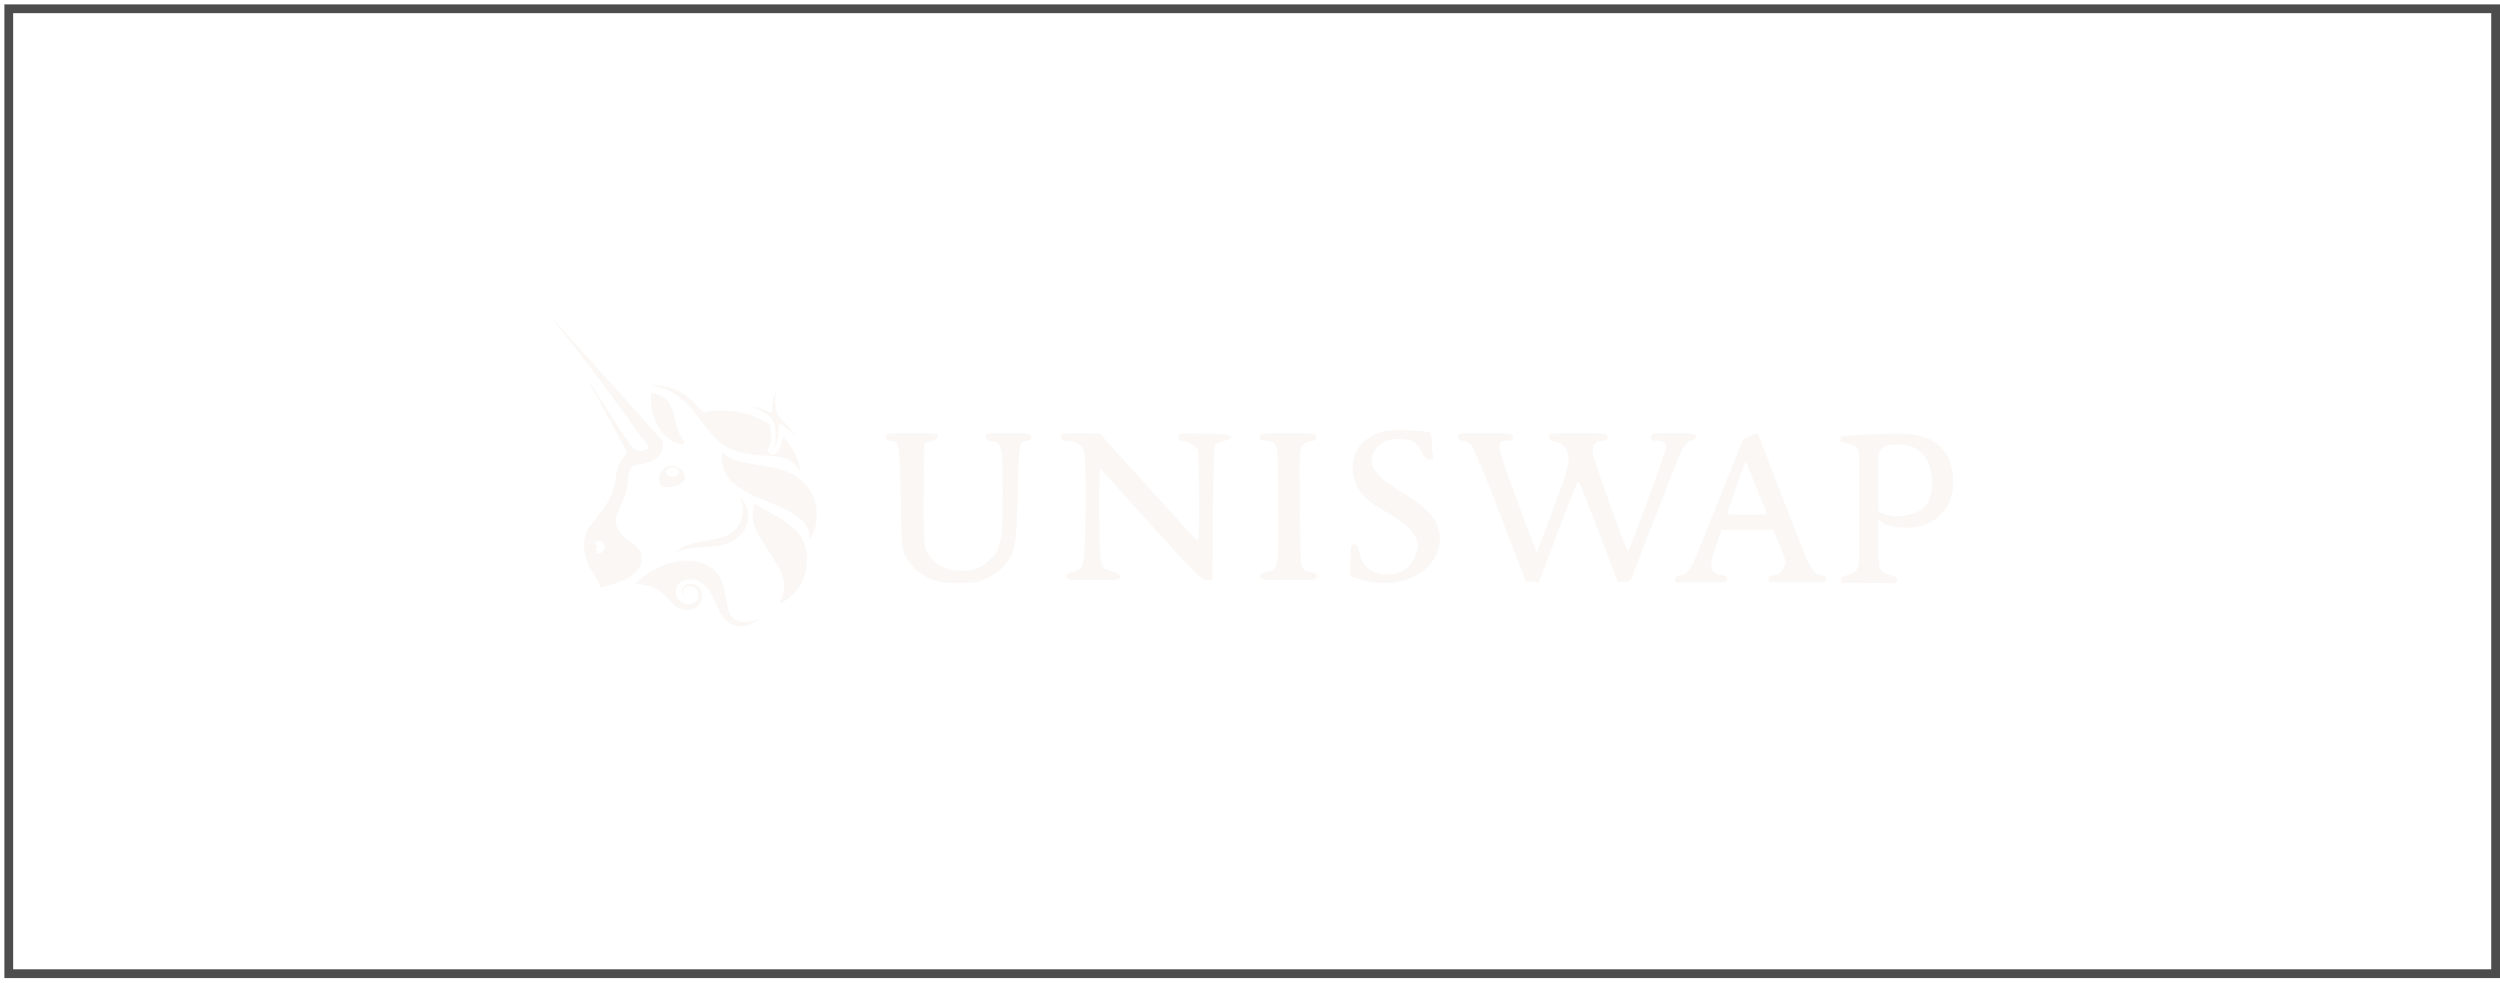
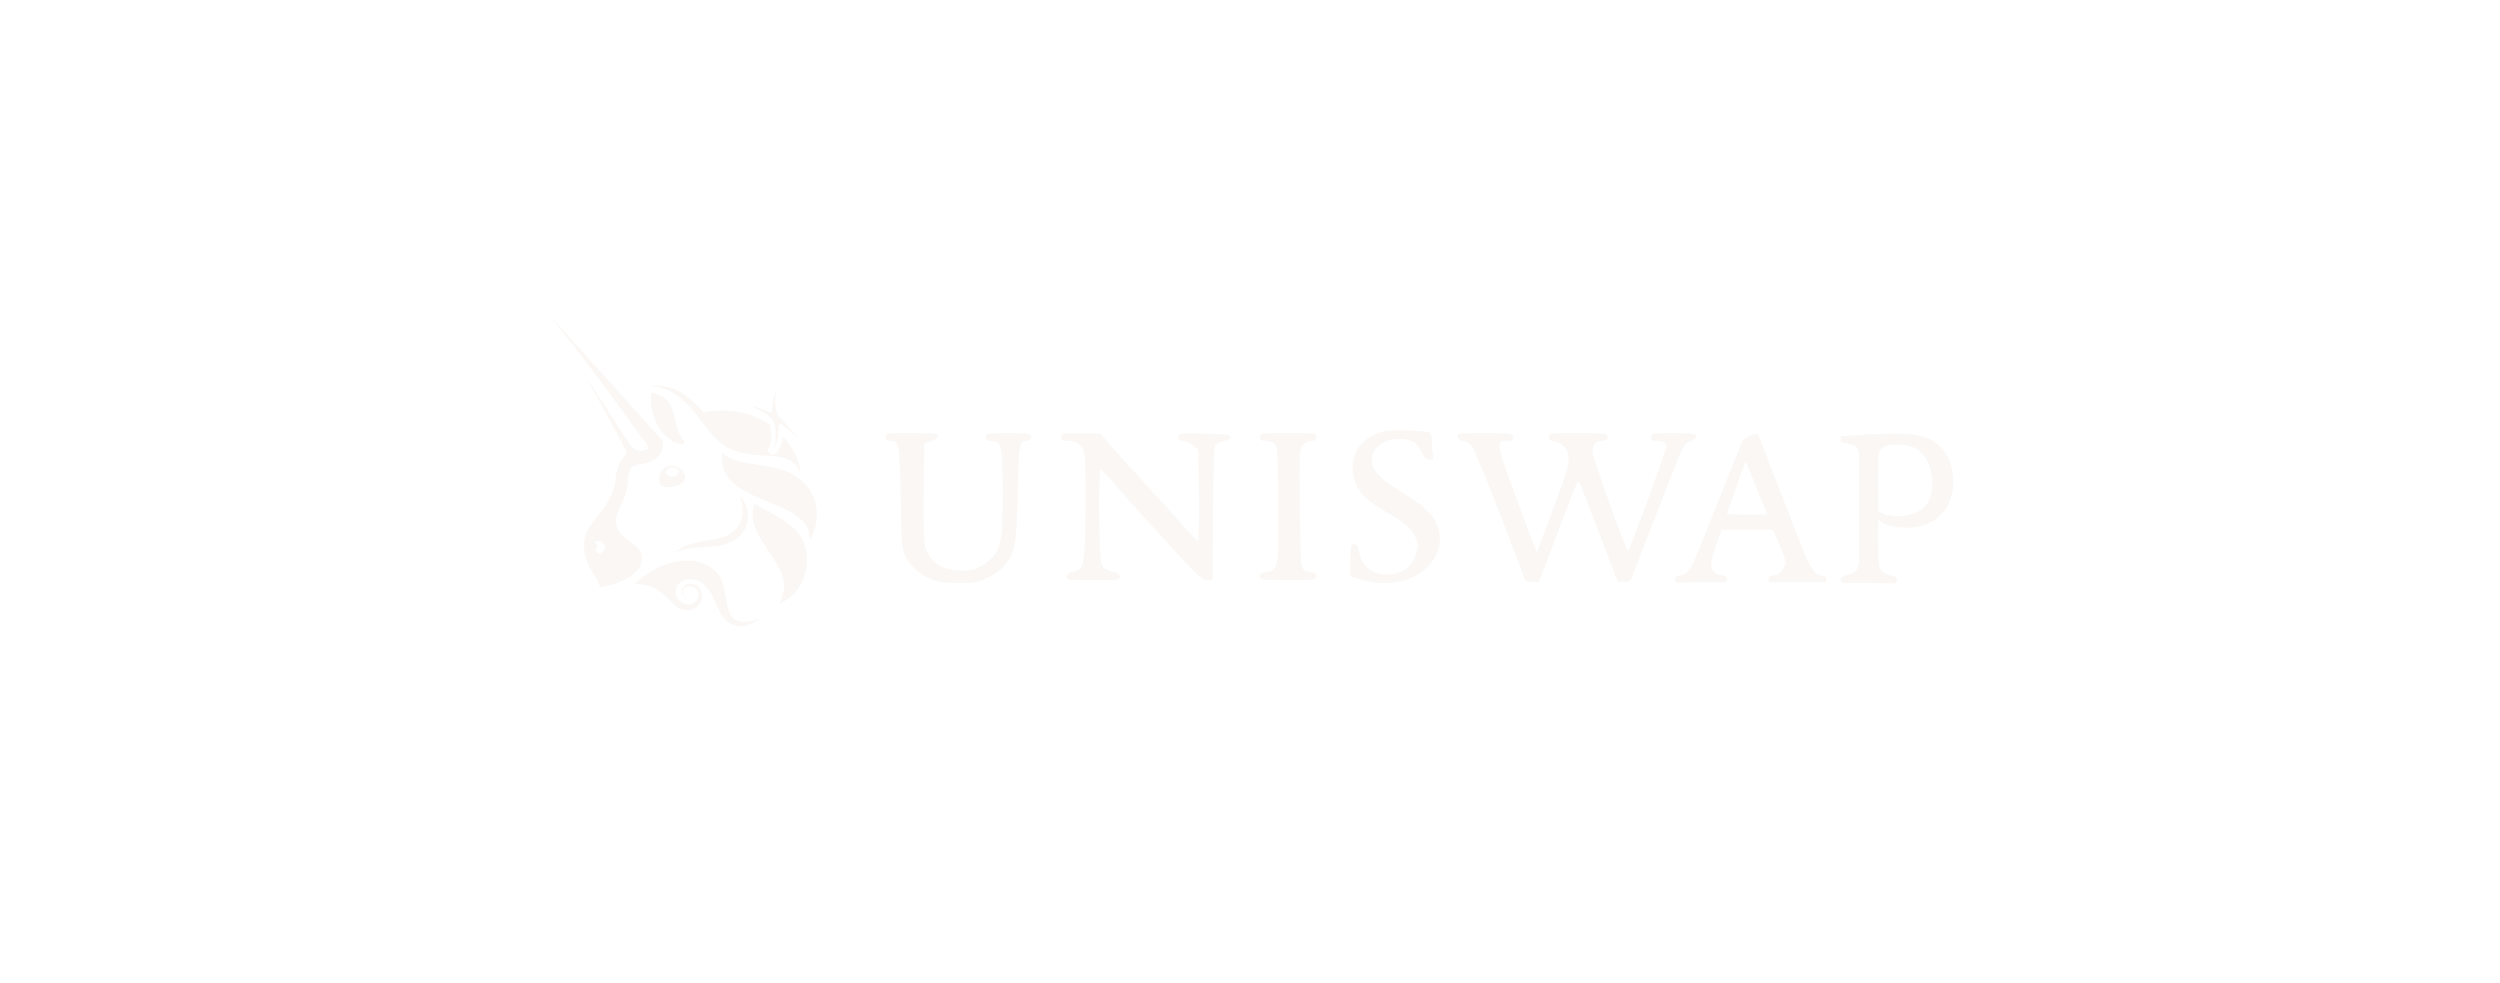
<svg xmlns="http://www.w3.org/2000/svg" fill="none" height="112" viewBox="0 0 285 112" width="285">
  <clipPath id="a">
    <path d="m62.667 36h160.167v40h-160.167z" />
  </clipPath>
  <g clip-path="url(#a)">
    <path clip-rule="evenodd" d="m63.293 36.785c3.997 4.9 8.385 11.055 9.095 12.051.038.053.065.092.082.114.378.528.691.921.928 1.219h0v0c.527.662.683.858.369 1.039-.253.145-.515.194-.776.194-.295 0-.627-.144-.87-.376-.171-.164-1.342-1.881-2.936-4.38-1.22-1.912-2.241-3.498-2.268-3.524-.064-.061-.063-.059 2.144 3.93 1.386 2.505 2.334 4.356 2.334 4.475 0 .241-.065.367-.359.699-.49.553-.71 1.174-.868 2.459-.177 1.441-.676 2.458-2.059 4.2-.809 1.02-.942 1.206-1.146 1.617-.257.517-.328.807-.357 1.461-.03.691.029 1.137.238 1.798.183.578.374.96.862 1.724.421.659.664 1.149.664 1.341 0 .152.029.153.682.004 1.562-.356 2.831-.983 3.545-1.751.442-.475.545-.738.549-1.389.002-.426-.013-.515-.127-.76-.186-.399-.524-.731-1.268-1.245-.976-.674-1.393-1.216-1.508-1.963-.094-.612.015-1.044.555-2.187.559-1.183.697-1.687.791-2.88.06-.77.144-1.074.363-1.318.229-.254.434-.341 1-.419.922-.127 1.51-.368 1.992-.818.419-.39.594-.765.621-1.331l.021-.428-.234-.276c-.848-.998-12.624-14.063-12.676-14.063-.011 0 .268.353.62.784zm5.551 25.96c.192-.343.09-.783-.231-.999-.303-.203-.773-.107-.773.158 0 .081.044.14.144.192.168.087.18.185.048.386-.134.203-.123.382.03.503.247.196.598.088.781-.24zm5.767-18.69c-.378-.059-.394-.066-.216-.094.341-.053 1.146.019 1.701.152 1.295.311 2.474 1.107 3.732 2.522l.334.376.478-.078c2.014-.327 4.063-.067 5.777.733.471.22 1.215.658 1.308.77.029.036.084.267.121.513.127.852.064 1.506-.195 1.994-.14.266-.148.35-.054.577.075.181.285.316.494.315.426-.001.884-.696 1.097-1.664l.084-.384.167.191c.917 1.049 1.637 2.48 1.76 3.498l.032.266-.154-.241c-.265-.415-.532-.698-.873-.926-.615-.411-1.266-.551-2.988-.643-1.556-.083-2.436-.217-3.309-.505-1.486-.489-2.234-1.141-3.999-3.479-.784-1.039-1.268-1.613-1.75-2.076-1.095-1.052-2.171-1.603-3.548-1.819zm13.464 2.319c.039-.696.133-1.155.321-1.574.074-.166.144-.302.155-.302.011 0-.021.122-.072.272-.137.407-.159.963-.065 1.611.119.822.187.94 1.047 1.827.403.416.872.941 1.042 1.167l.309.41-.309-.293c-.378-.358-1.247-1.057-1.439-1.156-.129-.067-.148-.066-.227.014-.073.074-.089.184-.099.707-.016.815-.126 1.337-.391 1.86-.143.283-.166.222-.036-.097.097-.238.107-.343.106-1.132-.002-1.585-.188-1.965-1.28-2.618-.277-.165-.733-.404-1.013-.53-.28-.126-.503-.236-.495-.244.031-.031 1.096.283 1.525.45.638.248.743.28.82.25.052-.02.077-.173.102-.622zm-13.869-1.216c-.103 1.223.372 2.86 1.14 3.927.595.827 1.517 1.47 2.198 1.532.446.041.58-.1.378-.398-.28-.413-.624-1.049-.716-1.321-.057-.169-.18-.669-.273-1.11-.32-1.508-.635-2.095-1.362-2.541-.265-.163-.831-.375-1.159-.436l-.175-.032zm12.938 11.87c-3.587-1.459-4.85-2.725-4.85-4.861 0-.314.011-.572.024-.572.013 0 .152.104.308.231.727.589 1.542.841 3.797 1.173 1.327.196 2.073.353 2.762.584 2.189.733 3.544 2.221 3.867 4.249.094.589.039 1.694-.113 2.276-.12.46-.487 1.288-.584 1.32-.027.009-.053-.096-.06-.237-.037-.761-.418-1.502-1.057-2.057-.727-.631-1.704-1.133-4.093-2.105zm-2.691-.161c.05.151.128.496.173.766.287 1.727-.61 3.122-2.356 3.663-.185.057-.913.201-1.618.32-1.427.24-2.064.41-2.704.721-.454.221-1.003.551-.971.584.011.011.114-.014.23-.056.807-.286 1.705-.434 3.069-.506.541-.028 1.157-.074 1.369-.101 1.216-.155 2.058-.528 2.713-1.201.364-.375.582-.724.757-1.216.111-.312.126-.428.127-.982.001-.564-.013-.667-.133-1.014-.158-.455-.343-.796-.579-1.063l-.17-.193zm1.817 3.716c-.477-1.035-.586-2.034-.325-2.966.028-.1.073-.181.1-.181.027 0 .139.061.25.137.22.149.66.401 1.833 1.047 1.464.806 2.299 1.431 2.867 2.144.497.625.805 1.336.953 2.204.084.491.035 1.674-.09 2.169-.394 1.56-1.309 2.786-2.614 3.502-.191.105-.363.191-.382.191-.018 0.0.051-.178.155-.398.439-.927.489-1.829.157-2.832-.203-.615-.618-1.364-1.454-2.632-.973-1.473-1.211-1.865-1.45-2.385zm-8.977 3.394c-1.509.247-3.165 1.054-4.496 2.189l-.396.338.348.055c1.817.286 2.307.541 3.567 1.852.726.755.971.923 1.572 1.078.884.228 1.755-.191 2.054-.987.134-.356.116-.945-.037-1.241-.364-.704-1.426-.932-1.939-.416-.427.43-.303 1.077.229 1.189.122.026.118.02-.031-.048-.233-.106-.334-.254-.335-.488-.003-.55.62-.859 1.199-.595.424.194.593.446.593.889 0 .682-.575 1.196-1.244 1.112-.357-.045-.795-.276-1.029-.544-.59-.674-.36-1.737.464-2.145.627-.31 1.461-.234 2.107.194.743.491 1.058.94 1.698 2.414.208.48.476 1.02.596 1.2.606.916 1.332 1.366 2.207 1.366.482 0 .845-.089 1.302-.319.339-.171.82-.496.785-.531-.01-.01-.15.034-.313.098-.955.376-1.925.35-2.489-.067-.355-.262-.641-.785-.788-1.439-.025-.113-.11-.613-.187-1.111-.196-1.261-.384-1.828-.823-2.479-.449-.666-1.312-1.224-2.277-1.474-.602-.156-1.685-.198-2.335-.091zm-2.113-9.752c.13-.486.551-.95.984-1.084.275-.085.844-.031 1.112.106.518.266.895.873.813 1.311-.1.534-.957.961-1.943.968-.504.004-.69-.065-.882-.324-.119-.161-.164-.681-.085-.977zm1.964-.787c.259.16.325.395.173.614-.105.15-.429.293-.666.293-.356 0-.744-.255-.744-.489 0-.47.745-.721 1.237-.417zm77.284 1.345c-.805-2.675.522-4.895 3.352-5.608.812-.205 4.487-.112 5.117.129.231.088.332.427.334 1.123.001.548.061 1.214.133 1.48.108.403.045.482-.38.475-.384-.006-.617-.231-.941-.912-.519-1.088-1.146-1.434-2.608-1.438-1.867-.005-3.233 1.251-3.01 2.77.145.988 1.132 1.96 3.348 3.297 2.108 1.272 3.338 2.317 3.828 3.254 1.311 2.505.192 5.185-2.729 6.535-1.499.693-4.012.765-5.779.165l-1.131-.384v-1.808c0-1.637.039-1.808.412-1.808.312 0 .447.206.557.853.272 1.607 1.493 2.583 3.233 2.583 1.704 0 2.895-.931 3.351-2.619.195-.719.161-.984-.224-1.778-.462-.951-1.258-1.582-3.96-3.141-1.499-.865-2.559-2.022-2.903-3.168zm-52.964-4.54c-.369 0-.512-.12-.512-.429 0-.409.143-.429 3.032-.429 2.682 0 3.025.04 2.963.348-.038.192-.409.457-.824.591l-.754.242-.064 5.476c-.043 3.654.017 5.761.182 6.334.489 1.704 1.981 2.684 4.086 2.684 1.466 0 2.322-.343 3.398-1.36 1.157-1.094 1.341-2.134 1.338-7.536-.004-5.329-.097-5.769-1.241-5.88-.521-.05-.695-.172-.695-.483 0-.388.172-.416 2.585-.416 2.443 0 2.586.024 2.586.429 0 .265-.144.431-.377.433-.998.009-1.016.104-1.15 5.947-.14 6.069-.27 6.787-1.5 8.273-.355.429-1.2 1.052-1.879 1.384-1.107.541-1.459.604-3.39.6-1.78-.004-2.342-.09-3.232-.495-1.3-.592-2.145-1.357-2.768-2.507-.434-.803-.472-1.238-.572-6.678-.116-6.227-.171-6.528-1.212-6.528zm20.164 0c-.492 0-.636-.097-.636-.429 0-.403.138-.428 2.209-.412l2.209.018 1.056 1.217c.581.669 2.475 2.763 4.209 4.653 1.734 1.889 3.724 4.088 4.423 4.885.699.797 1.357 1.45 1.462 1.45.108 0 .162-2.252.123-5.172l-.068-5.172-.605-.518c-.332-.285-.841-.518-1.131-.518-.385 0-.527-.117-.527-.435 0-.419.111-.433 2.963-.376 2.426.049 2.963.117 2.963.373 0 .183-.3.374-.72.46-.396.081-.832.259-.97.395-.177.176-.267 2.456-.311 7.861l-.061 7.612h-.625c-.538 0-1.178-.605-4.599-4.348-2.187-2.392-4.738-5.234-5.671-6.316-.933-1.083-1.769-1.976-1.857-1.986-.251-.028-.19 9.643.066 10.561.199.715.336.839 1.184 1.065.682.182.958.366.958.64 0 .352-.26.385-3.017.385-2.806 0-3.016-.028-3.016-.403 0-.274.203-.443.636-.529 1.316-.262 1.403-.678 1.477-7.04.042-3.563-.019-6.056-.16-6.578-.248-.918-.866-1.34-1.964-1.34zm22.596 0c-.462 0-.606-.102-.606-.429 0-.41.144-.429 3.233-.429 3.088 0 3.232.019 3.232.429 0 .315-.144.429-.539.429-.296 0-.736.197-.978.438-.427.425-.438.637-.377 7.211.059 6.418.084 6.789.481 7.077.23.168.642.304.916.304.353 0 .497.124.497.429 0 .41-.144.429-3.232.429-3.015 0-3.233-.027-3.233-.402 0-.302.212-.436.854-.538 1.275-.203 1.341-.619 1.261-8.042-.064-5.945-.091-6.315-.486-6.603-.23-.167-.69-.304-1.023-.304zm22.547 0c-.295 0-.519-.163-.589-.429-.109-.415-.006-.429 3.1-.429 3.068 0 3.212.019 3.212.429 0 .33-.144.429-.62.429-1.357 0-1.326.246.727 5.861 1.045 2.858 2.059 5.574 2.254 6.034l.355.837 1.646-4.38c1.937-5.155 2.189-6.109 1.86-7.049-.229-.655-1.121-1.303-1.794-1.303-.19 0-.334-.185-.334-.429 0-.411.144-.429 3.34-.429 3.197 0 3.34.018 3.34.429 0 .306-.143.429-.497.429-.906 0-1.306.481-1.175 1.417.134.963 3.84 11.311 3.995 11.156.253-.252 4.357-11.392 4.357-11.826 0-.52-.365-.747-1.202-.747-.378 0-.521-.118-.521-.429 0-.406.143-.429 2.585-.429 2.194 0 2.586.051 2.586.333 0 .183-.268.427-.597.541-.739.257-.924.549-1.851 2.922-.406 1.042-1.68 4.303-2.83 7.245-1.149 2.943-2.14 5.48-2.2 5.637-.061.157-.417.285-.792.285h-.682l-1.548-4.026c-.851-2.214-1.857-4.838-2.235-5.83-.648-1.7-.702-1.774-.946-1.288-.142.283-1.165 2.912-2.273 5.84l-2.014 5.325-.752-.064-.752-.064-2.867-7.499c-1.602-4.189-3.075-7.72-3.339-7.999-.259-.275-.685-.5-.947-.5zm43.087.091c-.036-.082-.035-.375-.035-.375s-.009-.106.036-.162c.044-.056.06-.058.218-.073l.002-0c.581-.055 1.749-.148 2.723-.191.09-.004.19-.008.298-.013h.001l.001-0c1.072-.049 2.991-.114 4.31-.048 2.53.126 4.329 1.349 4.942 3.37.614 2.021.289 3.918-.547 5.125-.835 1.208-2.241 2.247-4.577 2.179-1.929-.056-2.445-.417-2.857-.706-.088-.061-.17-.119-.26-.17v2.577c.02 1.758.035 2.602.171 2.914.183.421.598.68 1.405.878 0 0 .366.086.46.177.094.091.094.294.094.294s.02.19-.056.286c-.076.097-.222.077-.222.077l-3.577-.029-2.156-.006s-.227.043-.312-.048c-.084-.091-.077-.281-.077-.281s.019-.204.118-.296.467-.194.467-.194c.832-.234 1.193-.48 1.381-.946.152-.375.153-1.071.151-6.748-.001-5.384-.009-6.388-.132-6.677-.183-.427-.641-.541-1.292-.702-.129-.032-.266-.066-.41-.104 0 0-.231-.031-.268-.112zm10.415 4.393c0 .883-.016 2.265-.956 3.148s-2.79 1.125-4.046.879c-.396-.077-.623-.197-.797-.289l-.017-.009-.322-.169-.019-3.102c-.011-1.944.009-3.21.055-3.391.042-1.025 1.553-1.152 2.292-1.114 3.16 0 3.717 2.662 3.81 4.047zm-20.455-5.178c-.067.026-.16.061-.271.103l-.843.436-.608 1.517c-.334.834-.945 2.366-1.358 3.403-.752 1.89-1.249 3.131-1.771 4.427-.154.381-.618 1.542-1.032 2.579-.413 1.037-.827 2.025-.918 2.194-.016.028-.032.059-.049.091-.231.434-.633 1.19-1.342 1.304 0 0-.39.038-.535.181-.144.143-.13.26-.13.26v.18s.013.087.095.131c.081.043.192.046.192.046l2.595-.029h2.683s.19.022.263-.038c.073-.061.093-.151.093-.151v-.189s-.037-.205-.143-.285c-.107-.08-.505-.135-.505-.135-1.074-.141-1.258-.953-1.126-1.684.065-.359.497-1.686.983-3.022l.168-.462 2.81-.021c1.546-.012 2.881-.004 2.966.018.122.031.293.378.794 1.613.76 1.872.821 2.1.653 2.45-.01.021-.021.045-.033.07-.158.339-.465.997-1.237 1.064 0 0-.41.014-.511.137-.102.123-.08.264-.08.264v.187s.027.11.08.153c.052.043.141.033.141.033l2.551-.018 3.587-0s.14.015.178-.039c.039-.054.047-.118.047-.118v-.249s-.016-.132-.085-.205c-.069-.073-.534-.15-.534-.15-.594-.096-.89-.586-1.11-.951-.056-.093-.108-.178-.158-.246-.102-.139-.467-.902-.752-1.635-.286-.734-.93-2.39-1.432-3.682s-1.202-3.093-1.556-4.003c-.355-.91-1.028-2.643-1.496-3.85-.077-.198-.146-.376-.208-.535v-.001c-.314-.811-.441-1.138-.475-1.182-.113-.144-.463 0-.463 0s-.043.016-.118.045zm-.049 4.887c-.113-.275-.313-.769-.443-1.097-.236-.597-.326-.734-.4-.611-.021.036-.17.444-.331.906-1.04 2.993-1.511 4.341-1.605 4.595-.059.16-.108.324-.108.366 0 .048.846.075 2.295.075 1.263 0 2.296-.016 2.296-.035 0-.019-.113-.305-.251-.635-.137-.33-.474-1.155-.748-1.832-.275-.677-.592-1.457-.705-1.732z" fill="#faf7f5" fill-rule="evenodd" />
  </g>
-   <path d="m1 1h283.5v110h-283.5z" stroke="#4d4d4d" />
</svg>
